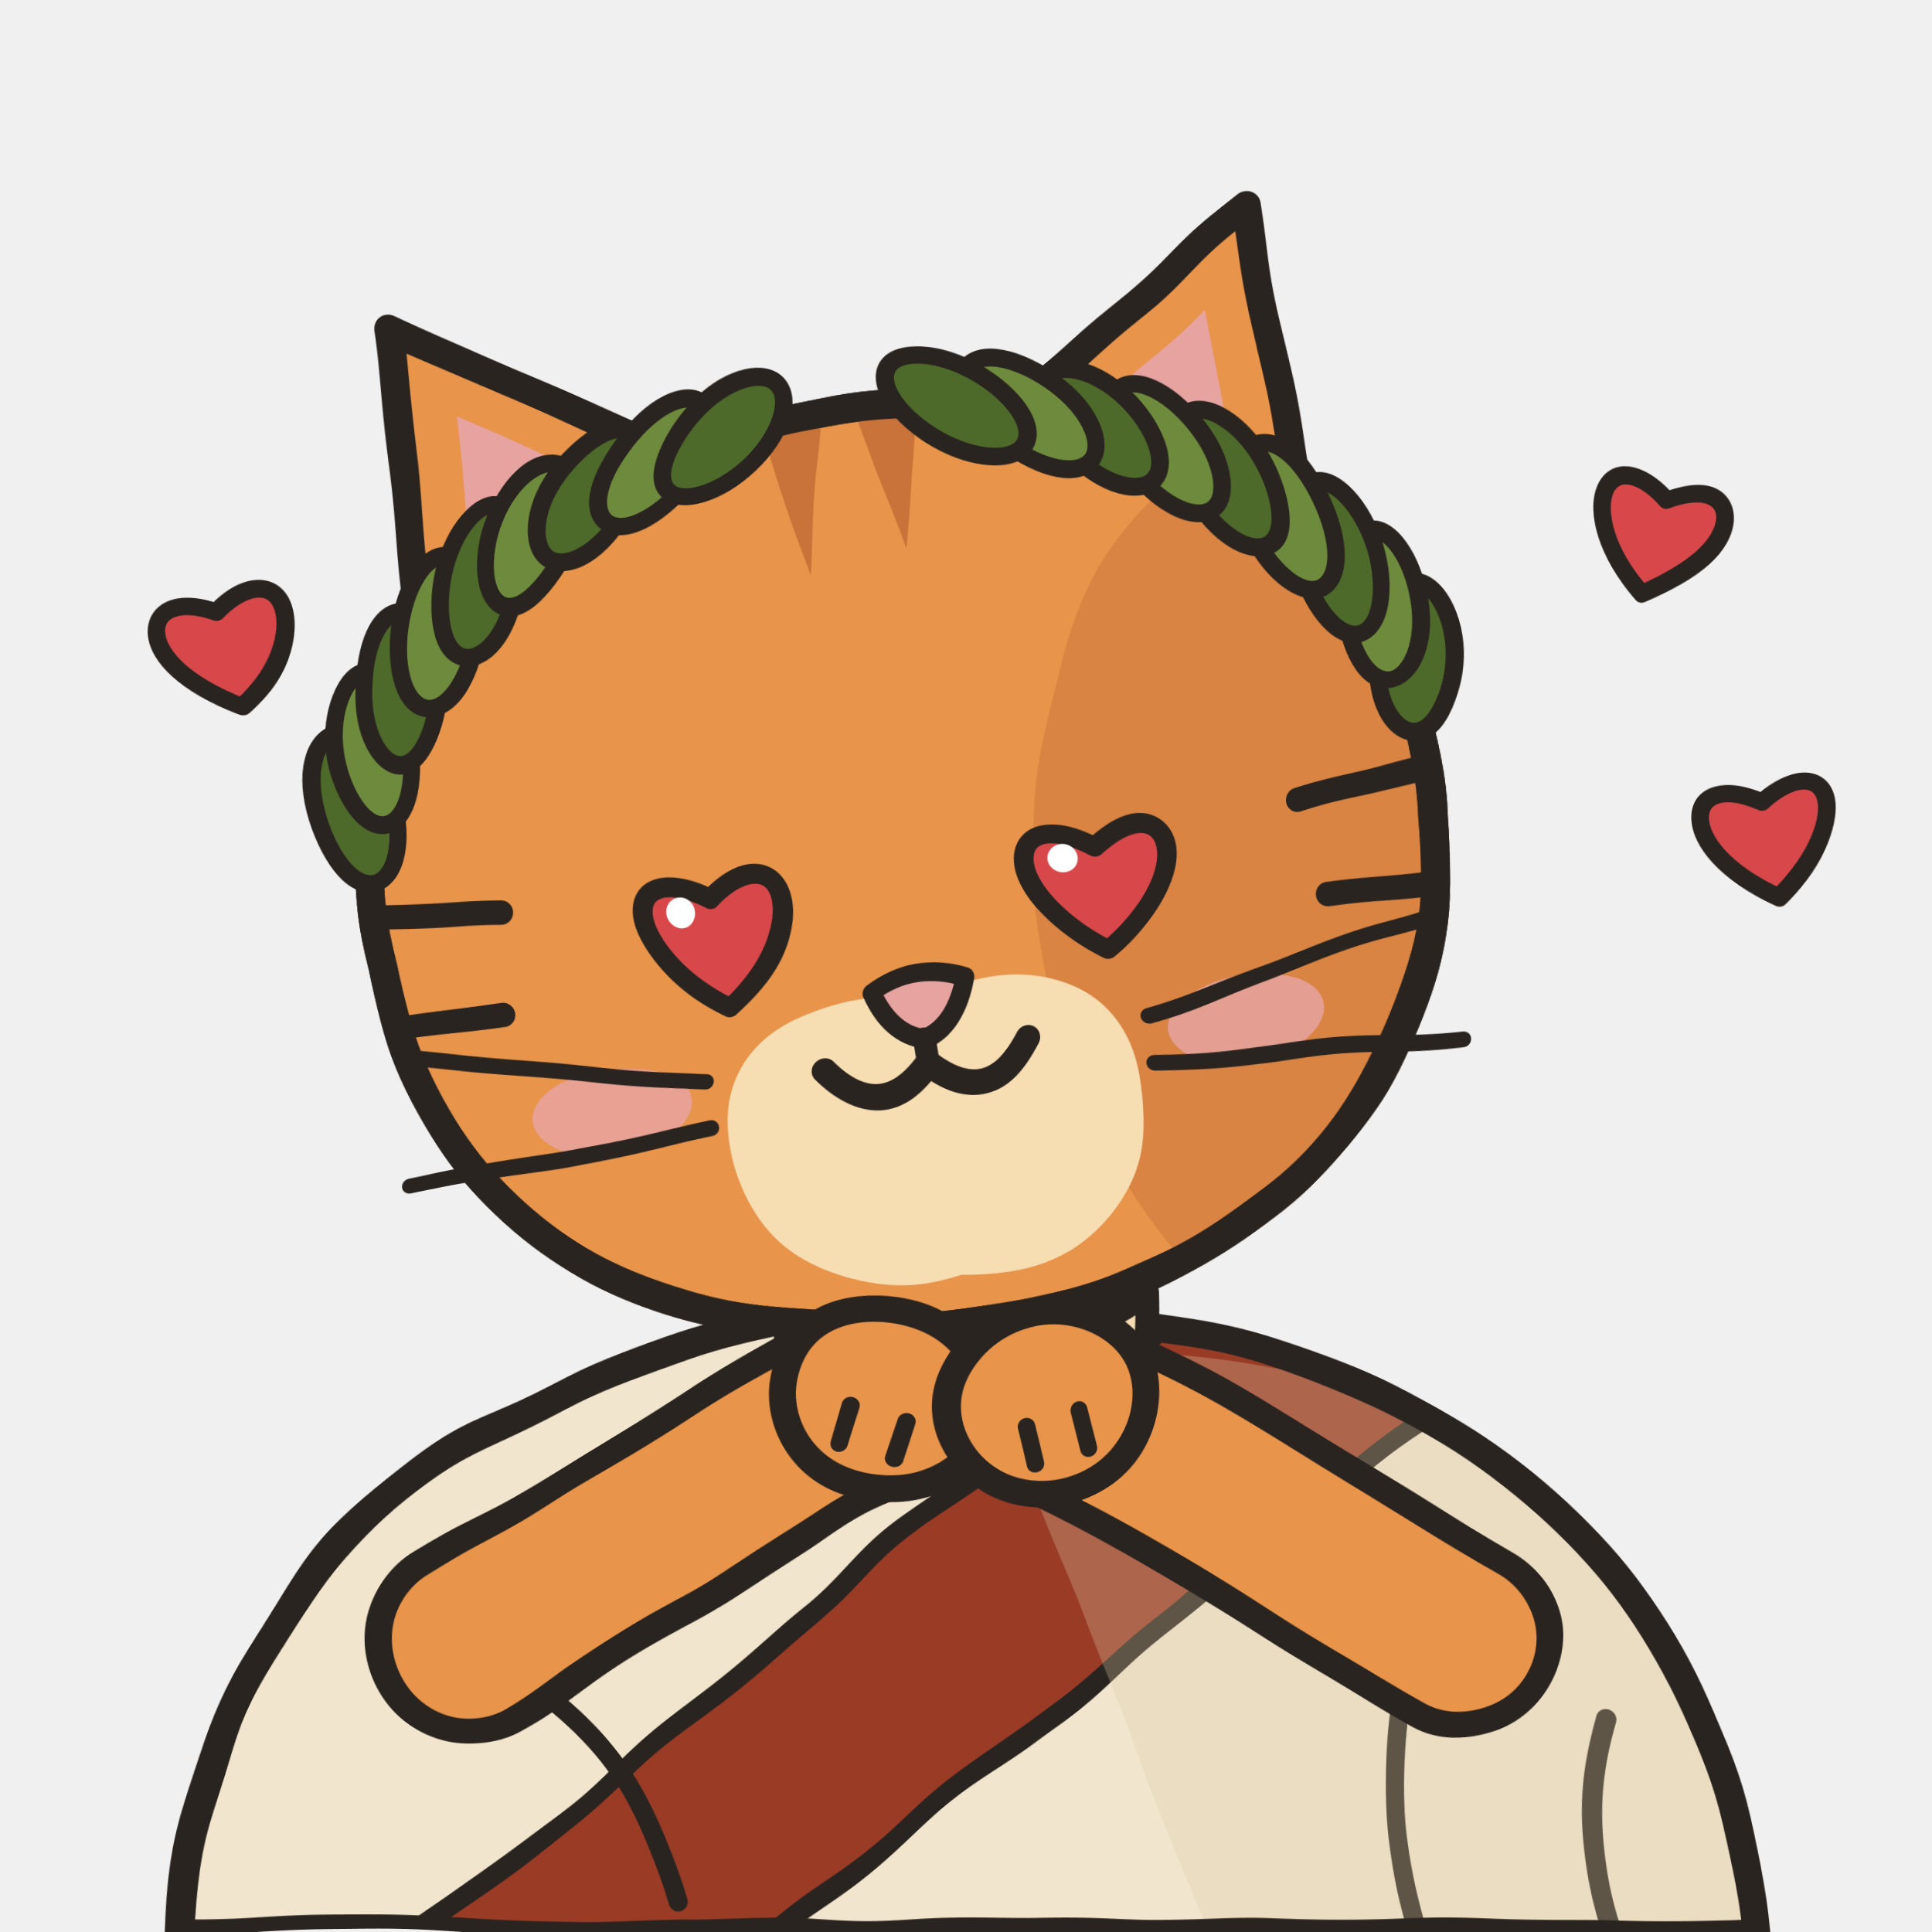
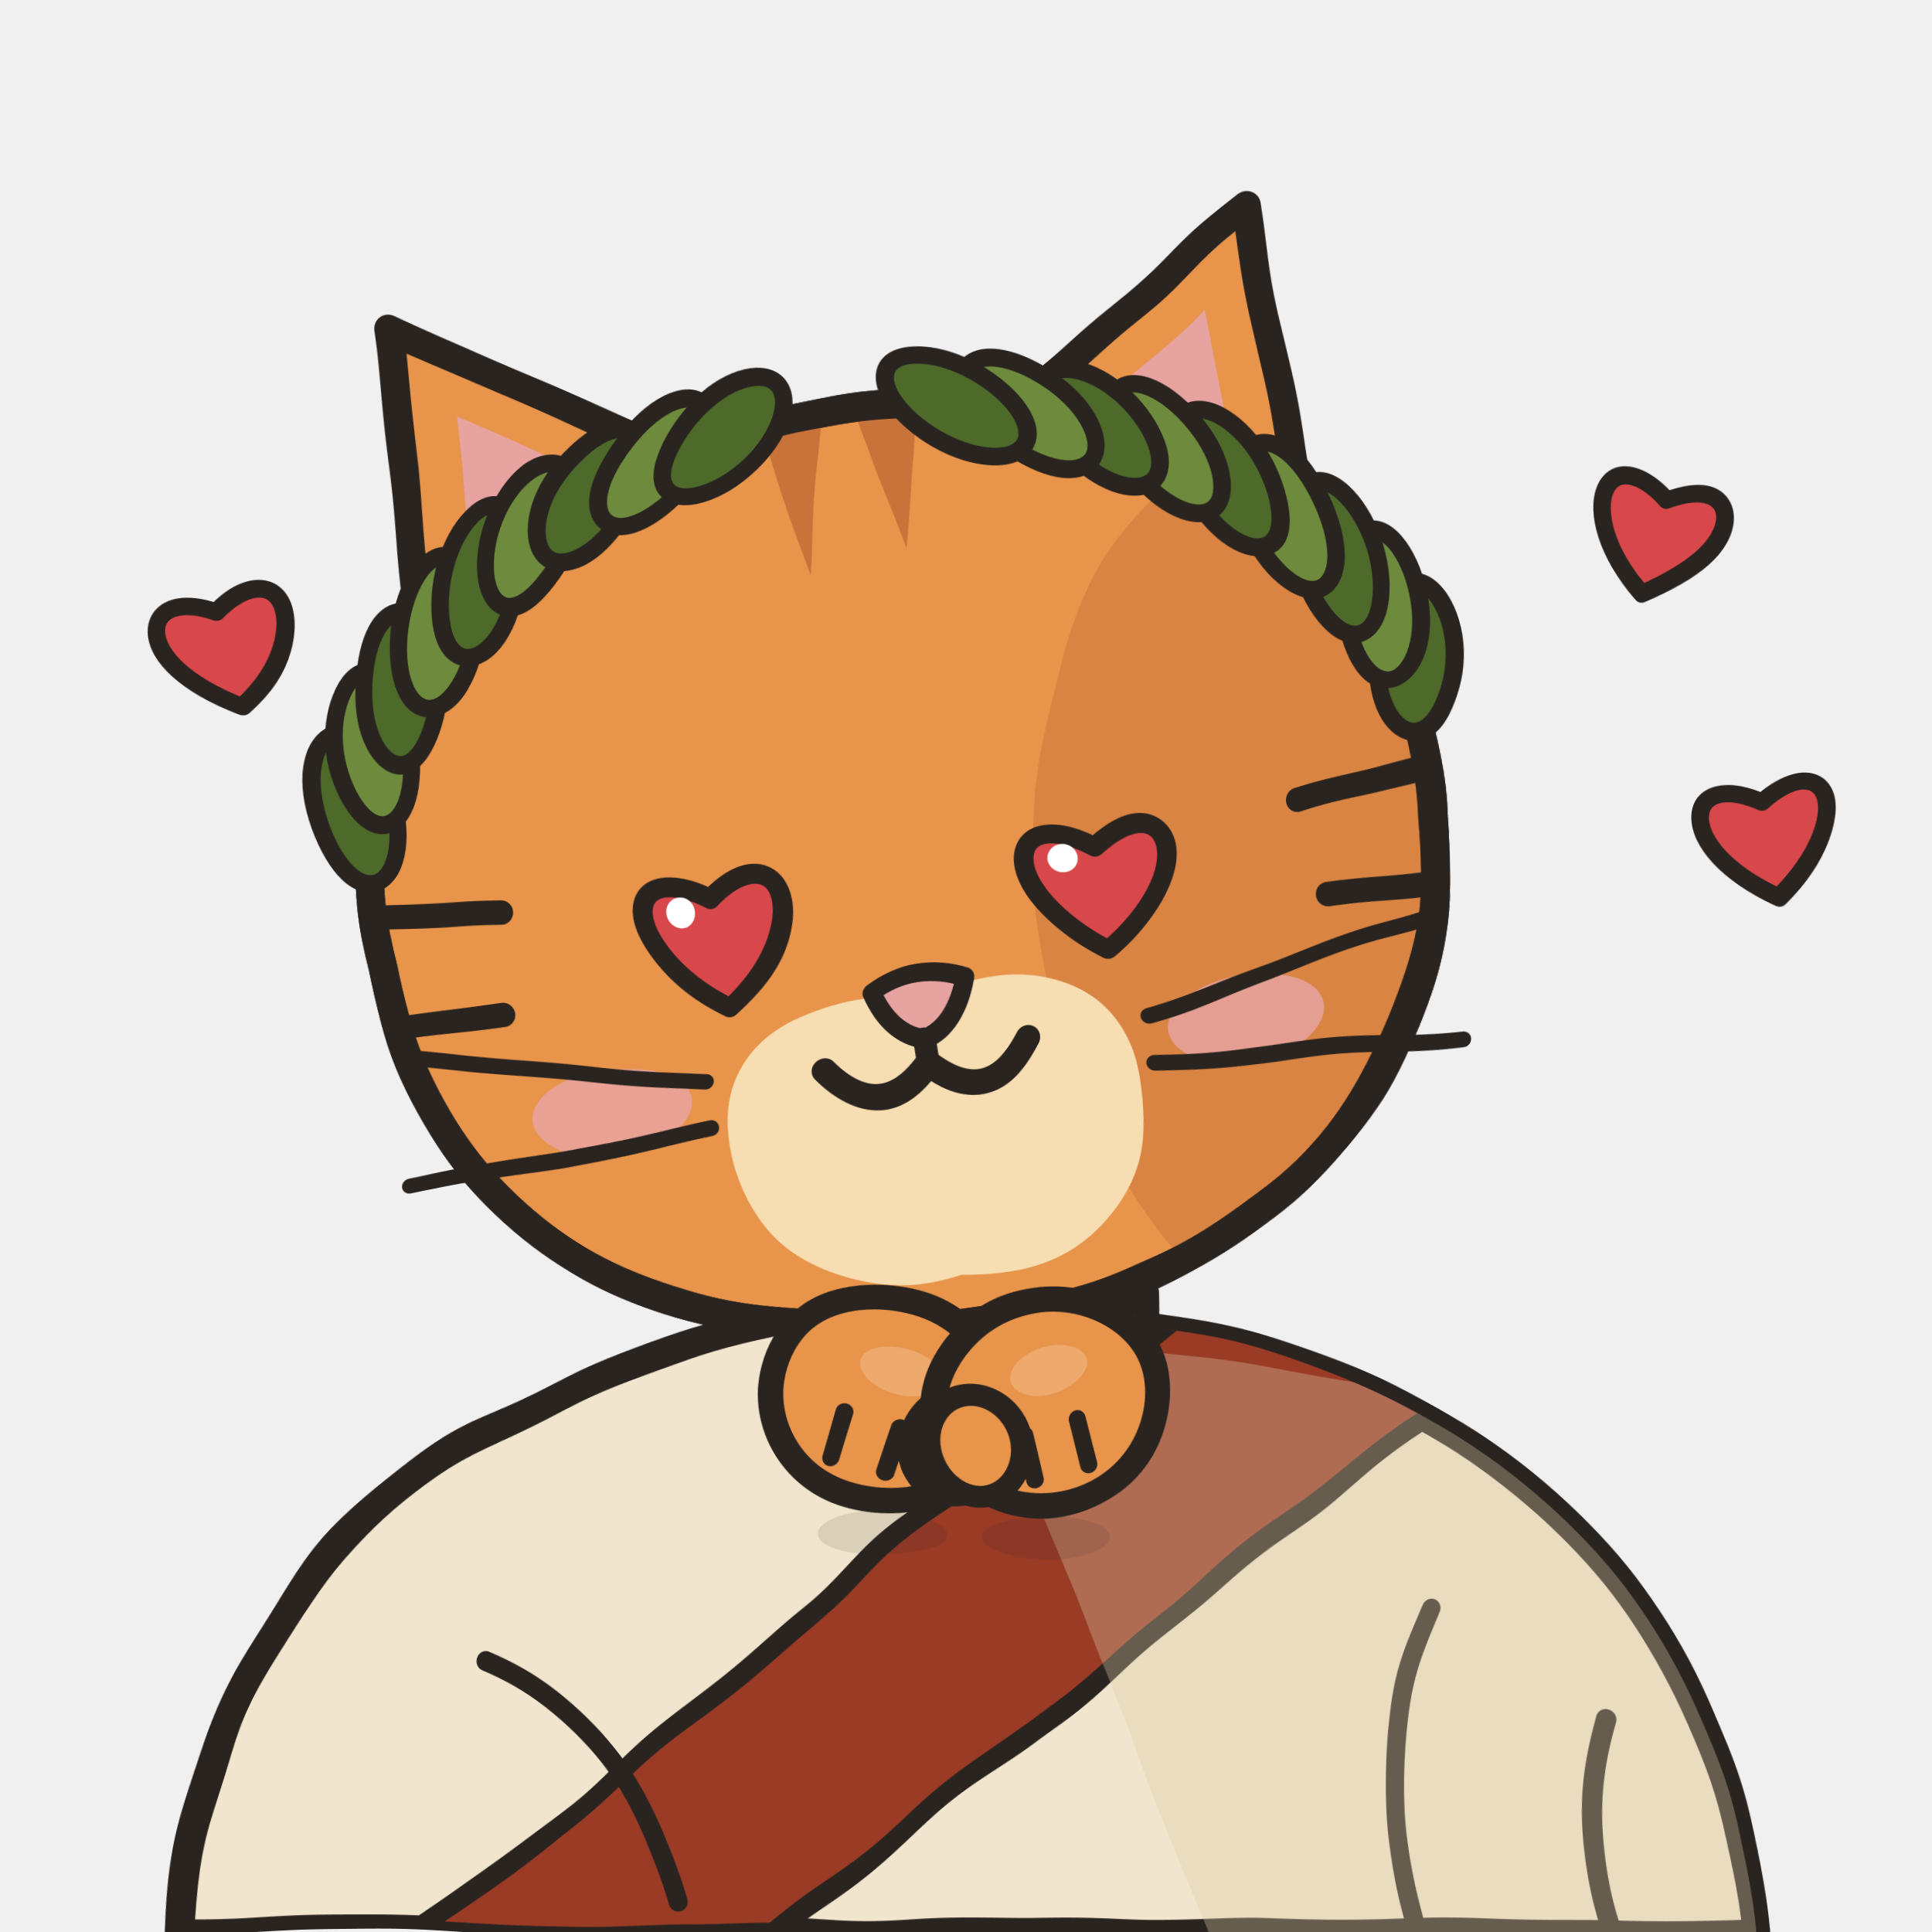
<svg xmlns="http://www.w3.org/2000/svg" viewBox="0 0 240 240" width="240" height="240">
  <defs>
    <filter id="rough" x="-5%" y="-5%" width="110%" height="110%">
      <feTurbulence type="fractalNoise" baseFrequency="0.035" numOctaves="2" seed="7" result="n" />
      <feDisplacementMap in="SourceGraphic" in2="n" scale="2.2" />
    </filter>
    <clipPath id="head">
      <path d="M54,96 C50,56 84,36 120,36 C156,36 190,56 186,96 C184,132 156,150 120,150 C84,150 56,132 54,96 Z" />
    </clipPath>
    <clipPath id="body">
      <path d="M22,240 C26,196 58,170 100,164 L140,164 C182,170 214,196 218,240 Z" />
    </clipPath>
  </defs>
  <g filter="url(#rough)">
-     <path d="M22,240 C26,196 58,170 100,164 L140,164 C182,170 214,196 218,240 Z" fill="#E2CB9C" />
+     <path d="M22,240 C26,196 58,170 100,164 L140,164 C182,170 214,196 218,240 Z" fill="#F1E6CD" stroke="#2A2420" stroke-width="3.6" stroke-linejoin="round" stroke-linecap="round" />
    <g clip-path="url(#body)">
-       <path d="M0,140 L240,140 L240,240 L0,240 Z" fill="#F1E6CD" stroke="#2A2420" stroke-width="2.6" stroke-linejoin="round" stroke-linecap="round" />
      <path d="M150,160 L190,166 L96,240 L52,240 Z" fill="#9A3B26" stroke="#2A2420" stroke-width="2.4" stroke-linejoin="round" stroke-linecap="round" />
      <path d="M60,206 Q78,214 84,236" fill="none" stroke="#2A2420" stroke-width="2.4" stroke-linecap="round" stroke-linejoin="round" />
      <path d="M178,200 Q170,218 176,240" fill="none" stroke="#2A2420" stroke-width="2.4" stroke-linecap="round" stroke-linejoin="round" />
      <path d="M200,214 Q196,228 200,240" fill="none" stroke="#2A2420" stroke-width="2.4" stroke-linecap="round" stroke-linejoin="round" />
-       <path d="M120,164 L220,180 L220,240 L150,240 Z" fill="#D9C9A6" opacity=".3" />
+       <path d="M120,164 L220,180 L220,240 L150,240 Z" fill="#D9C9A6" opacity=".35" />
    </g>
-     <path d="M22,240 C26,196 58,170 100,164 L140,164 C182,170 214,196 218,240 Z" fill="none" stroke="#2A2420" stroke-width="3.6" stroke-linejoin="round" stroke-linecap="round" />
    <path d="M98,160 Q120,176 142,160 L142,172 Q120,184 98,172 Z" fill="#F7DDB2" stroke="#2A2420" stroke-width="3" stroke-linejoin="round" stroke-linecap="round" />
    <g transform="translate(0 14) rotate(-8 120 150)">
      <path d="M64,74 L66,18 L108,44 Z" fill="#E8944A" stroke="#2A2420" stroke-width="3.6" stroke-linejoin="round" stroke-linecap="round" />
      <path d="M72,64 L73,30 L98,46 Z" fill="#E7A3A0" />
      <path d="M176,74 L174,18 L132,44 Z" fill="#E8944A" stroke="#2A2420" stroke-width="3.6" stroke-linejoin="round" stroke-linecap="round" />
      <path d="M168,64 L167,30 L142,46 Z" fill="#E7A3A0" />
      <path d="M54,96 C50,56 84,36 120,36 C156,36 190,56 186,96 C184,132 156,150 120,150 C84,150 56,132 54,96 Z" fill="#E8944A" stroke="#2A2420" stroke-width="3.6" stroke-linejoin="round" stroke-linecap="round" />
      <g clip-path="url(#head)">
        <ellipse cx="170" cy="104" rx="34" ry="56" fill="#C9733A" opacity=".5" />
        <path d="M110,36 L114,56 L118,36 Z M122,36 L126,54 L130,36 Z" fill="#C9733A" />
        <path d="M55,90 L70,92" fill="none" stroke="#2A2420" stroke-width="3" stroke-linecap="round" stroke-linejoin="round" />
        <path d="M55,104 L68,104" fill="none" stroke="#2A2420" stroke-width="3" stroke-linecap="round" stroke-linejoin="round" />
        <path d="M185,90 L170,92" fill="none" stroke="#2A2420" stroke-width="3" stroke-linecap="round" stroke-linejoin="round" />
        <path d="M185,104 L172,104" fill="none" stroke="#2A2420" stroke-width="3" stroke-linecap="round" stroke-linejoin="round" />
      </g>
      <path d="M54,96 C50,56 84,36 120,36 C156,36 190,56 186,96 C184,132 156,150 120,150 C84,150 56,132 54,96 Z" fill="none" stroke="#2A2420" stroke-width="3.6" stroke-linejoin="round" stroke-linecap="round" />
      <path d="M94,124 C94,110 108,106 120,110 C132,106 146,110 146,124 C146,140 132,146 120,144 C108,146 94,140 94,124 Z" fill="#F7DDB2" />
      <ellipse cx="53.4" cy="76.1" rx="9.5" ry="4.8" transform="rotate(263.0 53.4 76.1)" fill="#4E6A2A" stroke="#2A2420" stroke-width="2.2" stroke-linejoin="round" stroke-linecap="round" />
      <ellipse cx="56.8" cy="69.0" rx="9.5" ry="4.8" transform="rotate(270.5 56.8 69.0)" fill="#6E8B3D" stroke="#2A2420" stroke-width="2.2" stroke-linejoin="round" stroke-linecap="round" />
      <ellipse cx="61.3" cy="62.4" rx="9.5" ry="4.8" transform="rotate(278.0 61.3 62.4)" fill="#4E6A2A" stroke="#2A2420" stroke-width="2.2" stroke-linejoin="round" stroke-linecap="round" />
      <ellipse cx="66.8" cy="56.3" rx="9.5" ry="4.8" transform="rotate(285.5 66.8 56.3)" fill="#6E8B3D" stroke="#2A2420" stroke-width="2.2" stroke-linejoin="round" stroke-linecap="round" />
      <ellipse cx="73.2" cy="50.9" rx="9.5" ry="4.8" transform="rotate(293.0 73.2 50.9)" fill="#4E6A2A" stroke="#2A2420" stroke-width="2.2" stroke-linejoin="round" stroke-linecap="round" />
      <ellipse cx="80.4" cy="46.2" rx="9.5" ry="4.8" transform="rotate(300.5 80.4 46.2)" fill="#6E8B3D" stroke="#2A2420" stroke-width="2.2" stroke-linejoin="round" stroke-linecap="round" />
      <ellipse cx="88.2" cy="42.3" rx="9.5" ry="4.8" transform="rotate(308.0 88.2 42.3)" fill="#4E6A2A" stroke="#2A2420" stroke-width="2.2" stroke-linejoin="round" stroke-linecap="round" />
      <ellipse cx="96.6" cy="39.3" rx="9.5" ry="4.8" transform="rotate(315.5 96.6 39.3)" fill="#6E8B3D" stroke="#2A2420" stroke-width="2.2" stroke-linejoin="round" stroke-linecap="round" />
      <ellipse cx="105.4" cy="37.3" rx="9.5" ry="4.8" transform="rotate(323.0 105.4 37.3)" fill="#4E6A2A" stroke="#2A2420" stroke-width="2.2" stroke-linejoin="round" stroke-linecap="round" />
      <ellipse cx="186.6" cy="76.1" rx="9.5" ry="4.8" transform="rotate(457.0 186.6 76.1)" fill="#4E6A2A" stroke="#2A2420" stroke-width="2.2" stroke-linejoin="round" stroke-linecap="round" />
      <ellipse cx="183.2" cy="69.0" rx="9.5" ry="4.8" transform="rotate(449.5 183.2 69.0)" fill="#6E8B3D" stroke="#2A2420" stroke-width="2.2" stroke-linejoin="round" stroke-linecap="round" />
      <ellipse cx="178.7" cy="62.4" rx="9.5" ry="4.8" transform="rotate(442.0 178.7 62.4)" fill="#4E6A2A" stroke="#2A2420" stroke-width="2.2" stroke-linejoin="round" stroke-linecap="round" />
      <ellipse cx="173.2" cy="56.3" rx="9.5" ry="4.8" transform="rotate(434.5 173.2 56.3)" fill="#6E8B3D" stroke="#2A2420" stroke-width="2.2" stroke-linejoin="round" stroke-linecap="round" />
      <ellipse cx="166.8" cy="50.9" rx="9.5" ry="4.8" transform="rotate(427.0 166.8 50.9)" fill="#4E6A2A" stroke="#2A2420" stroke-width="2.2" stroke-linejoin="round" stroke-linecap="round" />
      <ellipse cx="159.6" cy="46.2" rx="9.5" ry="4.8" transform="rotate(419.5 159.6 46.2)" fill="#6E8B3D" stroke="#2A2420" stroke-width="2.2" stroke-linejoin="round" stroke-linecap="round" />
      <ellipse cx="151.8" cy="42.3" rx="9.5" ry="4.8" transform="rotate(412.0 151.8 42.3)" fill="#4E6A2A" stroke="#2A2420" stroke-width="2.2" stroke-linejoin="round" stroke-linecap="round" />
      <ellipse cx="143.4" cy="39.3" rx="9.5" ry="4.8" transform="rotate(404.5 143.4 39.3)" fill="#6E8B3D" stroke="#2A2420" stroke-width="2.2" stroke-linejoin="round" stroke-linecap="round" />
      <ellipse cx="134.6" cy="37.3" rx="9.5" ry="4.8" transform="rotate(397.0 134.6 37.3)" fill="#4E6A2A" stroke="#2A2420" stroke-width="2.2" stroke-linejoin="round" stroke-linecap="round" />
      <path d="M96,107 C83,98 86,87 96,94 C106,87 109,98 96,107 Z" fill="#D8484A" stroke="#2A2420" stroke-width="2.4" stroke-linejoin="round" stroke-linecap="round" />
      <circle cx="92" cy="95" r="1.8" fill="#fff" />
      <path d="M144,107 C131,98 134,87 144,94 C154,87 157,98 144,107 Z" fill="#D8484A" stroke="#2A2420" stroke-width="2.4" stroke-linejoin="round" stroke-linecap="round" />
      <circle cx="140" cy="95" r="1.8" fill="#fff" />
      <ellipse cx="80" cy="118" rx="10" ry="5.5" fill="#E7A3A0" opacity="0.85" />
      <ellipse cx="160" cy="118" rx="10" ry="5.5" fill="#E7A3A0" opacity="0.85" />
      <path d="M114,108 Q120,105 126,108 Q124,114 120,115 Q116,114 114,108 Z" fill="#E7A3A0" stroke="#2A2420" stroke-width="2.4" stroke-linejoin="round" stroke-linecap="round" />
      <path d="M120,115 L120,118" fill="none" stroke="#2A2420" stroke-width="2.8" stroke-linecap="round" stroke-linejoin="round" />
      <path d="M107,117 Q113,125 120,118 Q127,125 133,117" fill="none" stroke="#2A2420" stroke-width="3.2" stroke-linecap="round" stroke-linejoin="round" />
      <path d="M92,116 L56,108" fill="none" stroke="#2A2420" stroke-width="2" stroke-linecap="round" stroke-linejoin="round" />
      <path d="M92,122 L54,124" fill="none" stroke="#2A2420" stroke-width="2" stroke-linecap="round" stroke-linejoin="round" />
      <path d="M148,116 L184,108" fill="none" stroke="#2A2420" stroke-width="2" stroke-linecap="round" stroke-linejoin="round" />
      <path d="M148,122 L186,124" fill="none" stroke="#2A2420" stroke-width="2" stroke-linecap="round" stroke-linejoin="round" />
    </g>
-     <path d="M58,204 C72,196 92,182 110,174" fill="none" stroke="#2A2420" stroke-width="25.0" stroke-linecap="round" />
-     <path d="M58,204 C72,196 92,182 110,174" fill="none" stroke="#E8944A" stroke-width="18.5" stroke-linecap="round" />
+     <ellipse cx="110" cy="191" rx="8" ry="2.6" fill="#2A2420" opacity=".12" />
    <g transform="rotate(15 110 174)">
-       <ellipse cx="110" cy="174" rx="12.5" ry="11.5" fill="#E8944A" stroke="#2A2420" stroke-width="3.4" stroke-linejoin="round" stroke-linecap="round" />
-       <path d="M106.5,176 L106.5,181" fill="none" stroke="#2A2420" stroke-width="2.2" stroke-linecap="round" stroke-linejoin="round" />
-       <path d="M113.5,176 L113.5,181" fill="none" stroke="#2A2420" stroke-width="2.2" stroke-linecap="round" stroke-linejoin="round" />
+       <ellipse cx="110" cy="174" rx="14" ry="13" fill="#E8944A" stroke="#2A2420" stroke-width="3.2" stroke-linejoin="round" stroke-linecap="round" />
+       <ellipse cx="120" cy="177" rx="5.5" ry="6.5" fill="#E8944A" stroke="#2A2420" stroke-width="2.8" stroke-linejoin="round" stroke-linecap="round" />
+       <path d="M106,177 L106,183" fill="none" stroke="#2A2420" stroke-width="2.2" stroke-linecap="round" stroke-linejoin="round" />
+       <path d="M113,177 L113,183" fill="none" stroke="#2A2420" stroke-width="2.2" stroke-linecap="round" stroke-linejoin="round" />
+       <ellipse cx="111" cy="170" rx="5" ry="3" fill="#F3B98A" opacity=".55" />
    </g>
-     <path d="M182,204 C168,196 148,182 130,174" fill="none" stroke="#2A2420" stroke-width="25.0" stroke-linecap="round" />
-     <path d="M182,204 C168,196 148,182 130,174" fill="none" stroke="#E8944A" stroke-width="18.5" stroke-linecap="round" />
+     <ellipse cx="130" cy="191" rx="8" ry="2.6" fill="#2A2420" opacity=".12" />
    <g transform="rotate(-15 130 174)">
-       <ellipse cx="130" cy="174" rx="12.5" ry="11.5" fill="#E8944A" stroke="#2A2420" stroke-width="3.4" stroke-linejoin="round" stroke-linecap="round" />
-       <path d="M126.5,176 L126.5,181" fill="none" stroke="#2A2420" stroke-width="2.2" stroke-linecap="round" stroke-linejoin="round" />
-       <path d="M133.5,176 L133.5,181" fill="none" stroke="#2A2420" stroke-width="2.2" stroke-linecap="round" stroke-linejoin="round" />
+       <ellipse cx="130" cy="174" rx="14" ry="13" fill="#E8944A" stroke="#2A2420" stroke-width="3.2" stroke-linejoin="round" stroke-linecap="round" />
+       <ellipse cx="120" cy="177" rx="5.5" ry="6.5" fill="#E8944A" stroke="#2A2420" stroke-width="2.8" stroke-linejoin="round" stroke-linecap="round" />
+       <path d="M126,177 L126,183" fill="none" stroke="#2A2420" stroke-width="2.2" stroke-linecap="round" stroke-linejoin="round" />
+       <path d="M133,177 L133,183" fill="none" stroke="#2A2420" stroke-width="2.2" stroke-linecap="round" stroke-linejoin="round" />
+       <ellipse cx="131" cy="170" rx="5" ry="3" fill="#F3B98A" opacity=".55" />
    </g>
    <g transform="rotate(15 206 66) scale(1)" transform-origin="206 66">
      <path d="M206,74 C194,66 197,56 206,62 C215,56 218,66 206,74 Z" fill="#D8484A" stroke="#2A2420" stroke-width="2.2" stroke-linejoin="round" stroke-linecap="round" />
    </g>
    <g transform="rotate(-10 220 104) scale(1)" transform-origin="220 104">
      <path d="M220,112 C208,104 211,94 220,100 C229,94 232,104 220,112 Z" fill="#D8484A" stroke="#2A2420" stroke-width="2.2" stroke-linejoin="round" stroke-linecap="round" />
    </g>
    <g transform="rotate(-15 28 80) scale(1)" transform-origin="28 80">
      <path d="M28,88 C16,80 19,70 28,76 C37,70 40,80 28,88 Z" fill="#D8484A" stroke="#2A2420" stroke-width="2.2" stroke-linejoin="round" stroke-linecap="round" />
    </g>
  </g>
</svg>
